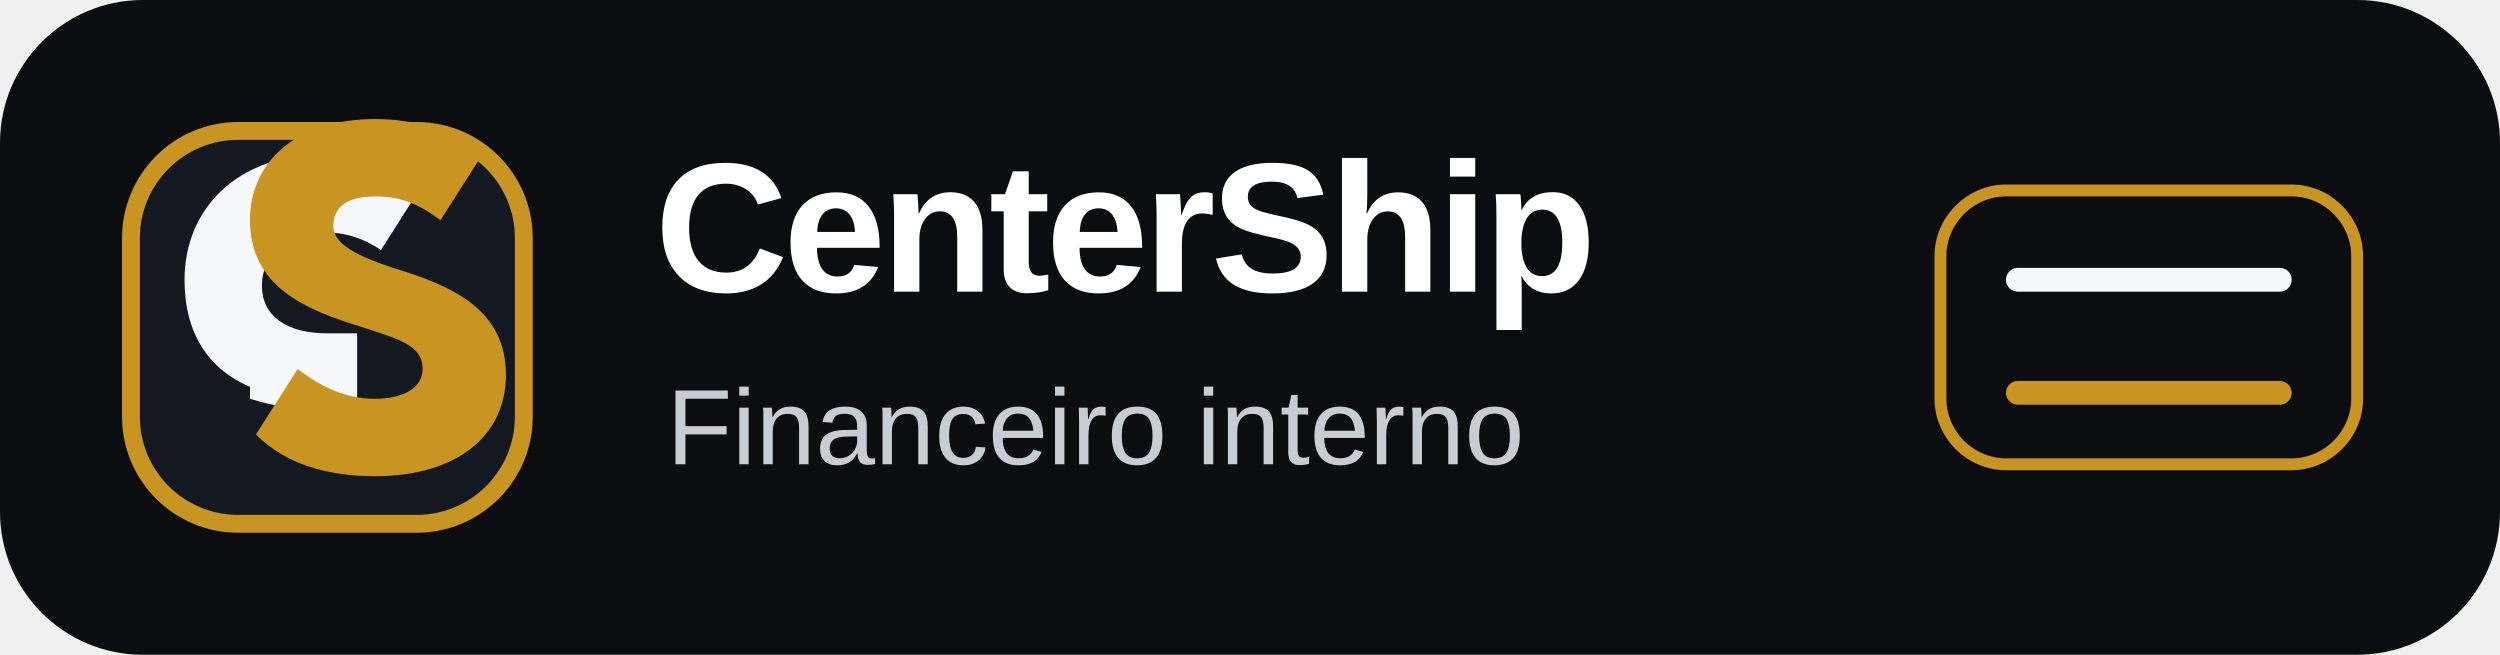
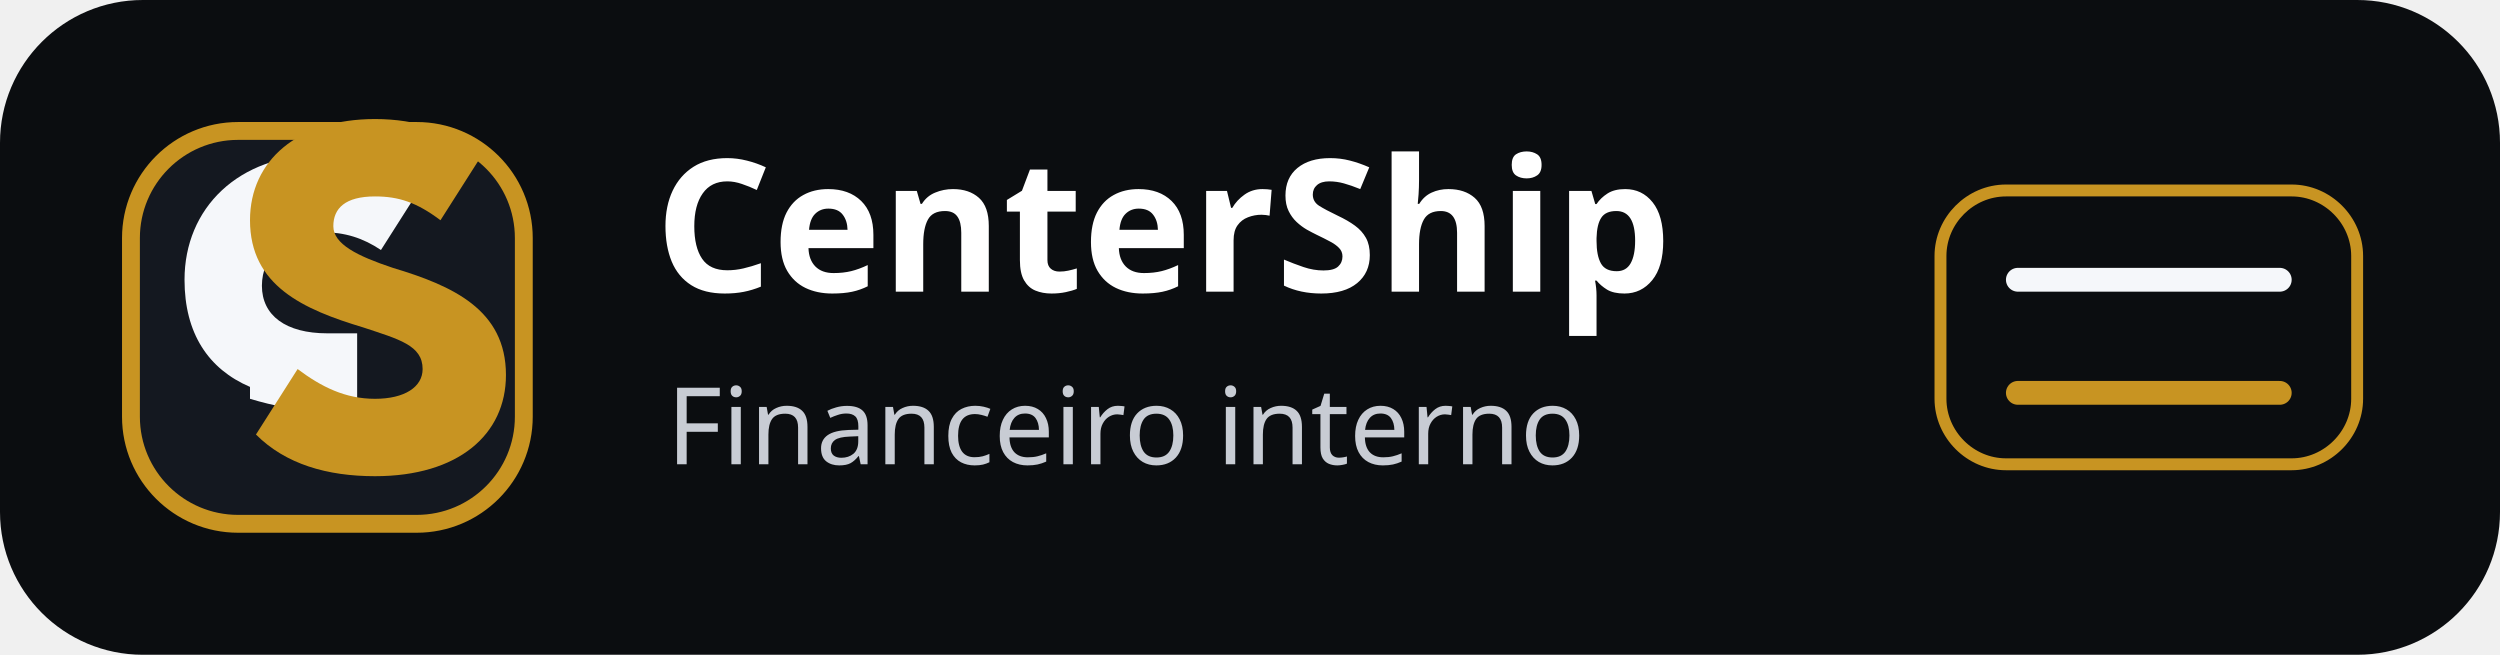
<svg xmlns="http://www.w3.org/2000/svg" width="420" height="110" viewBox="0 0 420 110" fill="none">
  <rect width="420" height="110" rx="24" fill="#0B0D10" />
  <rect x="22" y="22" width="66" height="66" rx="18" fill="#141820" stroke="#C89422" stroke-width="3" />
  <path d="M42 65c-7-3-11-9-11-18 0-12 9-21 23-21 7 0 13 2 17 5l-7 11c-3-2-6-3-10-3-6 0-10 4-10 9s4 8 11 8h5v13h-6c-4 0-8-.8-12-2Z" fill="#F5F7FA" />
  <path d="M63 80c-8 0-15-2-20-7l7-11c4 3 8 5 13 5 5 0 8-2 8-5 0-4-4-5-10-7-10-3-19-7-19-18 0-10 8-17 21-17 7 0 13 2 18 6l-7 11c-4-3-7-4-11-4-5 0-7 2-7 5 0 3 4 5 10 7 10 3 19 7 19 18 0 10-8 17-22 17Z" fill="#C89422" />
-   <text x="110" y="49" fill="#FFFFFF" font-family="Poppins, Arial, sans-serif" font-size="31" font-weight="800" letter-spacing="-.8">CenterShip</text>
-   <text x="112" y="78" fill="#C8CCD4" font-family="Poppins, Arial, sans-serif" font-size="18" font-weight="500">Financeiro interno</text>
+   <text x="110" y="49" fill="#FFFFFF" font-family="system-ui, sans-serif" font-size="31" font-weight="bold">CenterShip</text>
+   <text x="112" y="78" fill="#C8CCD4" font-family="system-ui, sans-serif" font-size="18">Financeiro interno</text>
  <path d="M337 32h48c6 0 11 5 11 11v24c0 6-5 11-11 11h-48c-6 0-11-5-11-11V43c0-6 5-11 11-11Z" stroke="#C89422" stroke-width="2" />
  <path d="M339 66h44" stroke="#C89422" stroke-width="4" stroke-linecap="round" />
  <path d="M339 47h44" stroke="#F5F7FA" stroke-width="4" stroke-linecap="round" />
</svg>
